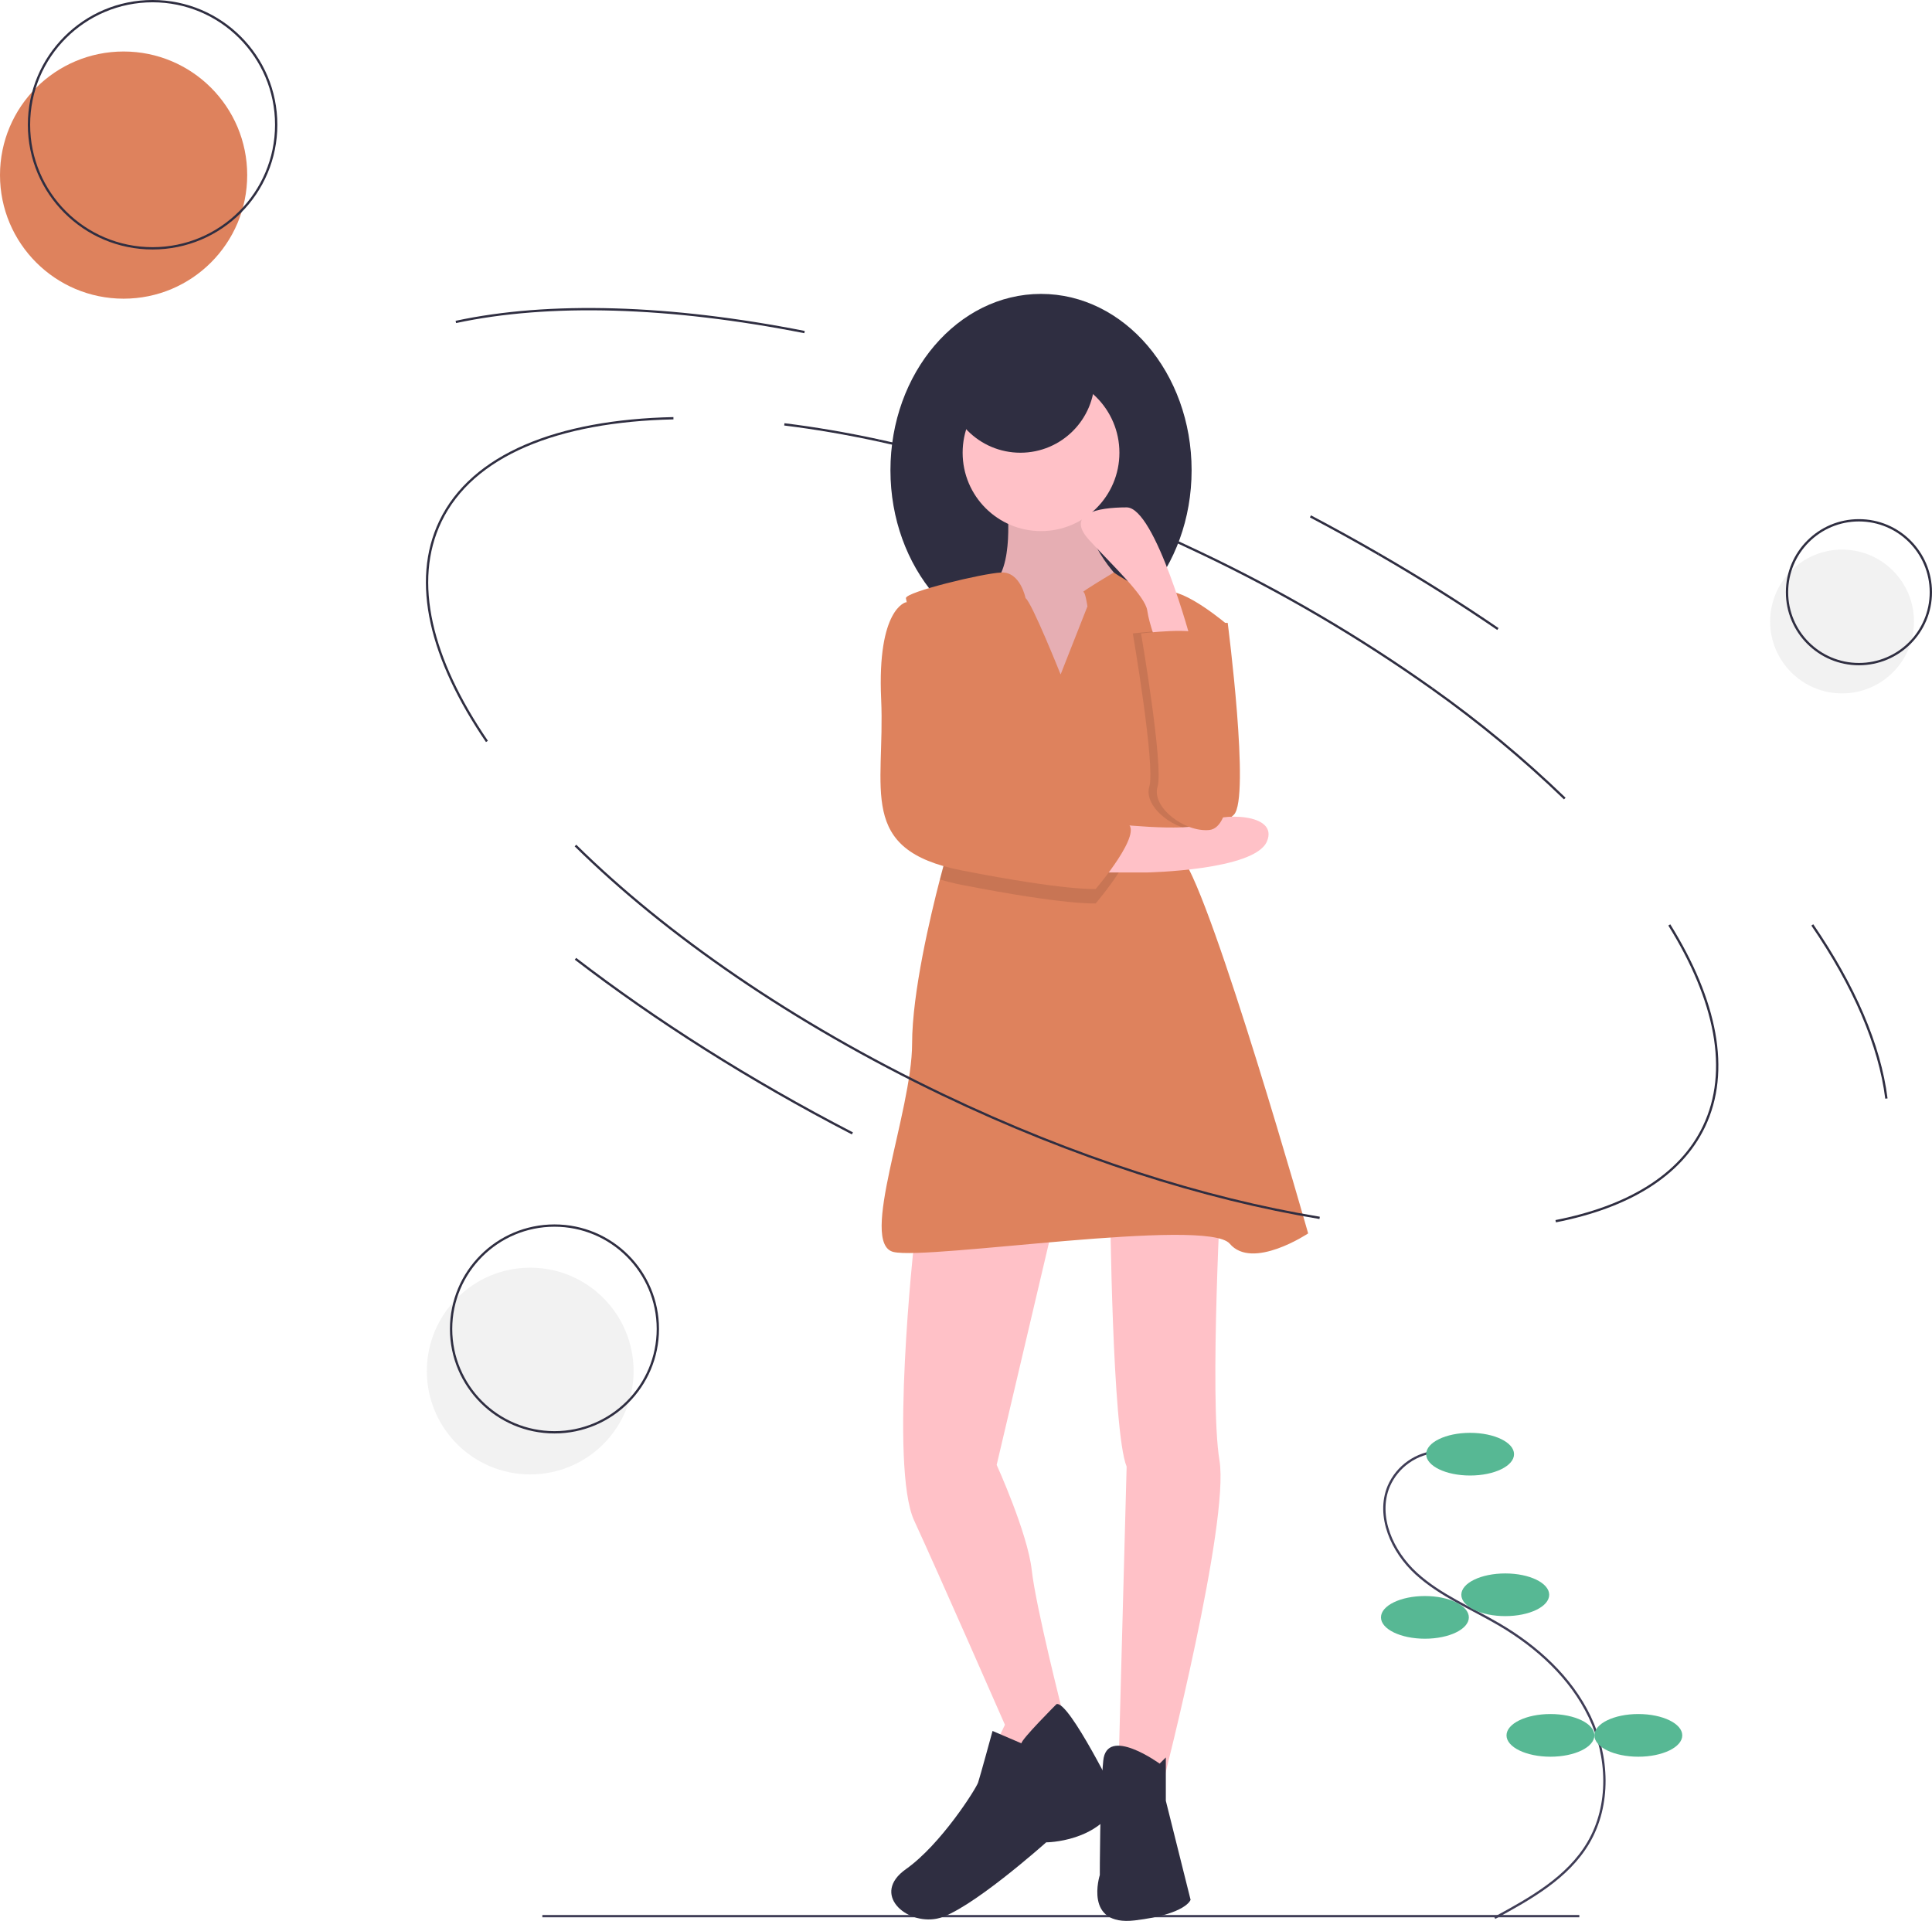
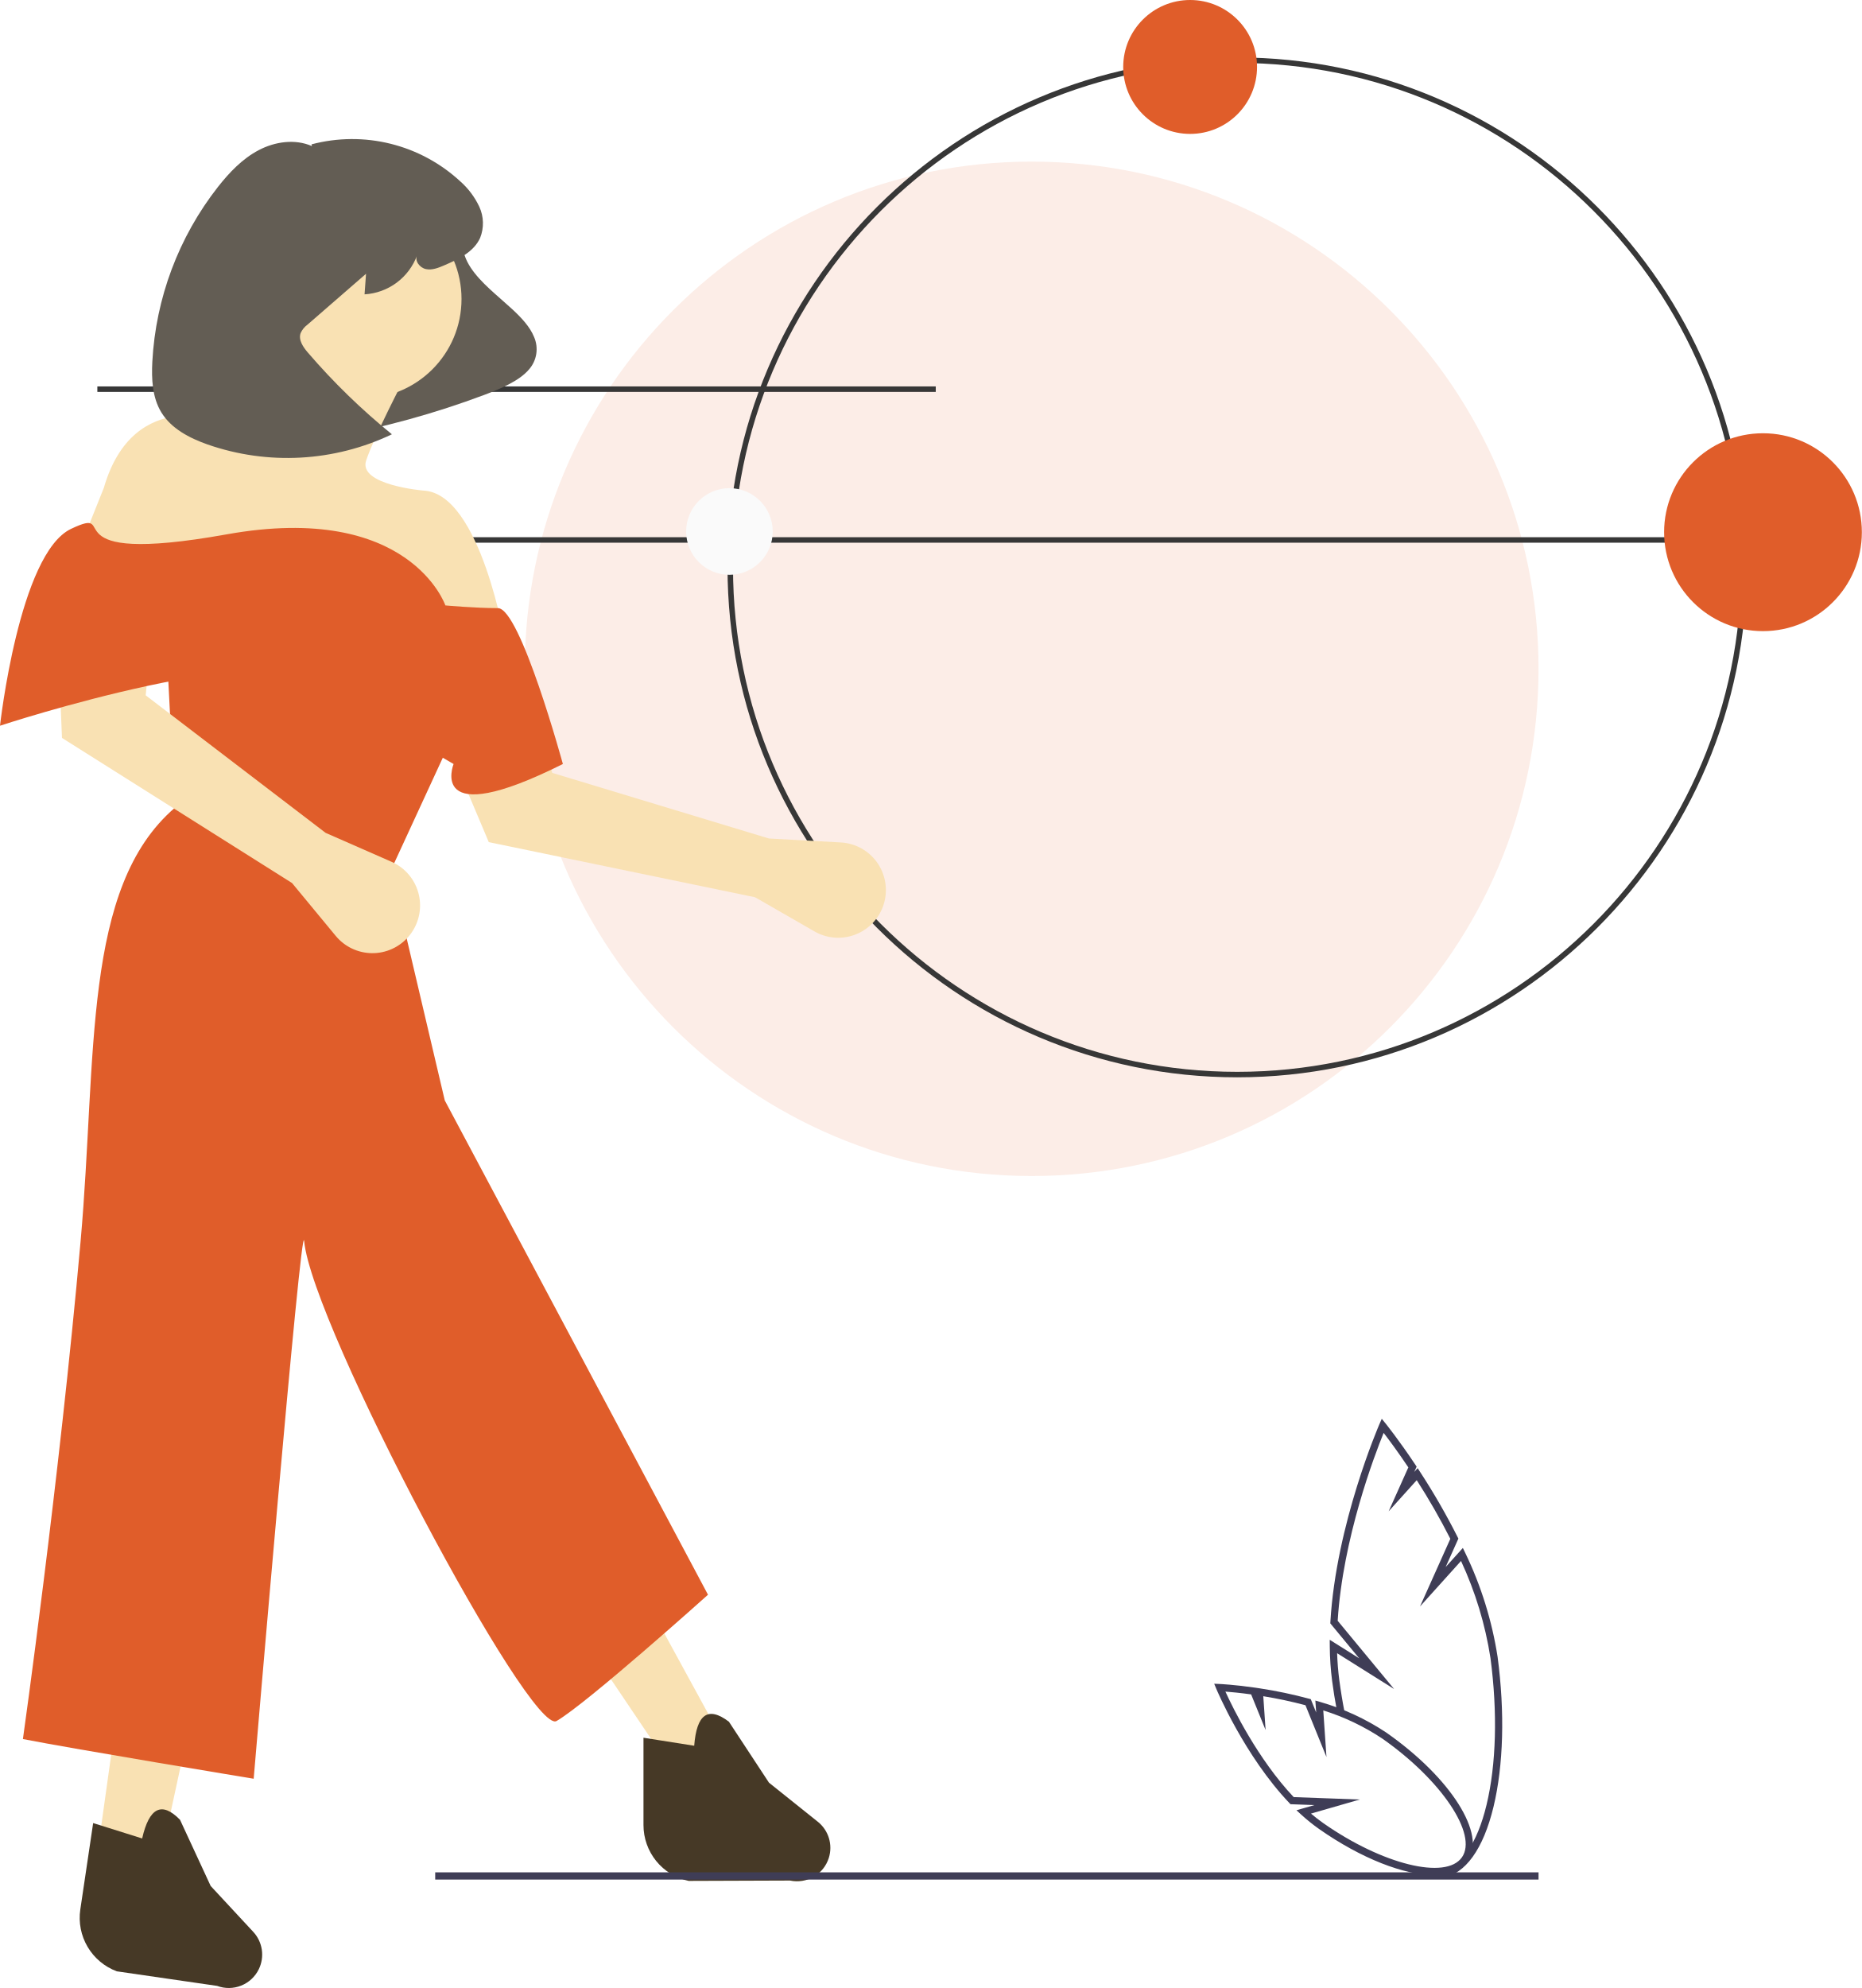
- <svg xmlns="http://www.w3.org/2000/svg" id="b3d864f8-84bf-4ad6-ac45-a7174feef3c9" data-name="Layer 1" width="839.387" height="834.645" viewBox="0 0 839.387 834.645">
-   <path d="M749.903,256.796q15.11,7.976,29.54,16.324" transform="translate(-180.5566 -32.42726)" fill="none" stroke="#2f2e41" stroke-miterlimit="10" />
-   <path d="M562.441,223.849c43.939,9.501,91.91,25.903,140.236,49.05a670.774,670.774,0,0,1,100.103,58.751" transform="translate(-180.5566 -32.42726)" fill="none" stroke="#2f2e41" stroke-miterlimit="10" />
-   <line x1="235.63" y1="832.573" x2="686.163" y2="832.573" fill="none" stroke="#3f3d56" stroke-miterlimit="10" />
-   <path d="M521.327,216.817c13.204,1.623,26.95,3.969,41.114,7.032" transform="translate(-180.5566 -32.42726)" fill="none" stroke="#2f2e41" stroke-miterlimit="10" />
-   <path d="M392.112,354.582c-24.394-35.699-32.774-69.428-20.241-95.594,13.862-28.941,50.969-43.745,101.268-44.835" transform="translate(-180.5566 -32.42726)" fill="none" stroke="#2f2e41" stroke-miterlimit="10" />
-   <path d="M905.81,434.318c20.333,32.731,26.641,63.418,15.044,87.629-10.206,21.306-33.009,34.951-64.4,41.102" transform="translate(-180.5566 -32.42726)" fill="none" stroke="#2f2e41" stroke-miterlimit="10" />
-   <path d="M802.78,331.65a498.103,498.103,0,0,1,57.619,47.756" transform="translate(-180.5566 -32.42726)" fill="none" stroke="#2f2e41" stroke-miterlimit="10" />
-   <path d="M378.605,172.315c40.492-8.699,92.891-7.153,151.493,4.399" transform="translate(-180.5566 -32.42726)" fill="none" stroke="#2f2e41" stroke-miterlimit="10" />
-   <path d="M967.943,434.314c18.128,26.48,29.277,52.104,32.19,75.44" transform="translate(-180.5566 -32.42726)" fill="none" stroke="#2f2e41" stroke-miterlimit="10" />
-   <path d="M779.444,273.12q27.274,15.769,51.899,32.62" transform="translate(-180.5566 -32.42726)" fill="none" stroke="#2f2e41" stroke-miterlimit="10" />
-   <path d="M805.501,663.141a25.071,25.071,0,0,0-21.61,15.11c-5.404,13.062,1.554,28.405,11.999,37.93s23.861,14.969,36.052,22.126c16.374,9.612,31.087,22.955,39.279,40.083s9.064,38.345-.566,54.708c-8.938,15.188-25.191,24.277-40.692,32.661" transform="translate(-180.5566 -32.42726)" fill="none" stroke="#3f3d56" stroke-miterlimit="10" />
-   <ellipse cx="638.71" cy="631.851" rx="19.09" ry="9.272" fill="#57b894" />
-   <ellipse cx="653.983" cy="692.941" rx="19.09" ry="9.272" fill="#57b894" />
-   <ellipse cx="619.074" cy="702.759" rx="19.09" ry="9.272" fill="#57b894" />
-   <ellipse cx="673.618" cy="754.03" rx="19.09" ry="9.272" fill="#57b894" />
-   <ellipse cx="711.799" cy="754.03" rx="19.09" ry="9.272" fill="#57b894" />
-   <path d="M703.198,303.075h10.755s9.858,76.178,2.689,83.348-26.886,11.651-29.575,0,0-54.669,0-54.669Z" transform="translate(-180.5566 -32.42726)" fill="#de825d" />
-   <ellipse cx="452.289" cy="204.328" rx="65.424" ry="76.626" fill="#2f2e41" />
-   <path d="M618.058,251.094s3.585,29.575-7.17,35.849,12.547,42.122,12.547,42.122l27.783,7.17,18.82-25.99-3.585-26.886s-21.509-21.509-11.651-41.226Z" transform="translate(-180.5566 -32.42726)" fill="#ffc1c7" />
-   <path d="M618.058,251.094s3.585,29.575-7.17,35.849,12.547,42.122,12.547,42.122l27.783,7.17,18.82-25.99-3.585-26.886s-21.509-21.509-11.651-41.226Z" transform="translate(-180.5566 -32.42726)" opacity="0.1" />
-   <path d="M577.729,572.136s-10.755,97.687,0,120.989,39.433,88.725,39.433,88.725L608.2,800.67l24.198-5.377,9.858-18.82s-11.651-45.707-13.443-61.839S613.577,668.927,613.577,668.927l25.094-106.649Z" transform="translate(-180.5566 -32.42726)" fill="#ffc1c7" />
-   <path d="M662.869,555.807s.896,98.583,7.17,113.875l-3.585,133.536,19.717,2.632S714.849,693.823,710.368,666.937s.896-123.677.896-123.677Z" transform="translate(-180.5566 -32.42726)" fill="#ffc1c7" />
-   <circle cx="452.289" cy="196.71" r="34.056" fill="#ffc1c7" />
-   <path d="M748.905,568.354s-24.198,16.132-34.056,4.481-130.847,7.17-146.083,3.585,8.066-60.942,8.066-90.517c0-22.127,8.03-55.789,12.072-71.347,1.362-5.234,2.267-8.415,2.267-8.415s9.195-26.16,7.474-37.032a9.351,9.351,0,0,0-.672-2.393,4.913,4.913,0,0,0-.529-.905c-4.293-5.727-16.598-47.49-21.375-65.424a80.965,80.965,0,0,1-1.927-8.066c0-2.689,33.16-10.755,41.45-11.14,8.299-.385,10.53,11.14,10.53,11.14,2.689,1.792,15.236,33.16,15.236,33.16l11.651-29.575s-.896-6.273-1.792-6.273,13.255-8.46,13.255-8.46,14.528,10.253,22.593,8.46,26.886,14.339,26.886,14.339-33.16,83.348-19.717,101.272S748.905,568.354,748.905,568.354Z" transform="translate(-180.5566 -32.42726)" fill="#de825d" />
-   <path d="M639.567,772.887s-15.236,15.236-15.236,17.028l-12.547-5.377s-5.377,19.717-6.273,22.405-16.132,26.886-31.367,37.641,0,24.198,13.443,21.509,47.499-33.16,47.499-33.16,23.302,0,31.367-17.924C666.454,815.009,644.944,771.095,639.567,772.887Z" transform="translate(-180.5566 -32.42726)" fill="#2f2e41" />
-   <path d="M684.378,798.737s-23.023-16.728-24.507-1.194-1.483,49.59-1.483,49.59-7.17,22.405,15.236,19.717,24.198-8.962,24.198-8.962l-10.755-43.018V796.048Z" transform="translate(-180.5566 -32.42726)" fill="#2f2e41" />
-   <path d="M597.445,365.81c-4.293-5.727-16.598-47.49-21.375-65.424h4.347S591.333,343.108,597.974,366.715A4.913,4.913,0,0,0,597.445,365.81Z" transform="translate(-180.5566 -32.42726)" opacity="0.1" />
-   <path d="M656.595,424.96s-12.547.896-58.254-8.066a91.374,91.374,0,0,1-9.437-2.339c1.362-5.234,2.267-8.415,2.267-8.415s9.195-26.16,7.474-37.032c2.142,7.528,3.737,12.61,4.176,12.834,1.792.896,59.15,10.755,67.216,14.339S656.595,424.96,656.595,424.96Z" transform="translate(-180.5566 -32.42726)" opacity="0.1" />
-   <path d="M672.727,307.664s24.72-3.05,26.251.958,7.805,42.744,10.494,47.71,3.585,35.756-7.17,36.749-25.094-9.932-22.405-18.871S672.727,307.664,672.727,307.664Z" transform="translate(-180.5566 -32.42726)" opacity="0.1" />
-   <path d="M660.18,390.007s37.641,4.481,43.914,0,32.264-4.481,26.886,8.066-51.98,13.443-51.98,13.443H652.114Z" transform="translate(-180.5566 -32.42726)" fill="#ffc1c7" />
-   <path d="M580.417,294.112h-6.273s-12.547,2.689-10.755,42.122-10.755,65.424,34.952,74.386,58.254,8.066,58.254,8.066,21.509-25.094,13.443-28.679-65.424-13.443-67.216-14.339S580.417,294.112,580.417,294.112Z" transform="translate(-180.5566 -32.42726)" fill="#de825d" />
-   <path d="M698.289,311.802s-15.704-58.915-28.251-58.915-26.886,2.689-16.132,14.339,24.198,24.198,25.094,30.471,4.481,15.236,4.481,15.236Z" transform="translate(-180.5566 -32.42726)" fill="#ffc1c7" />
-   <path d="M676.312,307.664s24.72-3.05,26.251.958,7.805,42.744,10.494,47.71,3.585,35.756-7.17,36.749-25.094-9.932-22.405-18.871S676.312,307.664,676.312,307.664Z" transform="translate(-180.5566 -32.42726)" fill="#de825d" />
-   <circle cx="443.327" cy="164.446" r="32.264" fill="#2f2e41" />
-   <path d="M753.894,561.595c-50.068-8.252-106.709-26.19-163.846-53.558-65.057-31.162-120.184-69.485-159.465-108.217" transform="translate(-180.5566 -32.42726)" fill="none" stroke="#2f2e41" stroke-miterlimit="10" />
-   <path d="M550.893,524.893c-44.792-23.206-85.344-49.006-120.312-75.867" transform="translate(-180.5566 -32.42726)" fill="none" stroke="#2f2e41" stroke-miterlimit="10" />
-   <circle cx="53.7" cy="76.078" r="53.7" fill="#de825d" />
-   <circle cx="66.297" cy="54.2" r="53.7" fill="none" stroke="#2f2e41" stroke-miterlimit="10" />
-   <circle cx="800.314" cy="270.044" r="31.244" fill="#f2f2f2" />
-   <circle cx="807.643" cy="257.315" r="31.244" fill="none" stroke="#2f2e41" stroke-miterlimit="10" />
-   <circle cx="230.363" cy="595.729" r="44.913" fill="#f2f2f2" />
-   <circle cx="240.898" cy="577.431" r="44.913" fill="none" stroke="#2f2e41" stroke-miterlimit="10" />
+ <svg xmlns="http://www.w3.org/2000/svg" width="607" height="648" viewBox="0 0 607 648" fill="none">
+   <path d="M336.337 383.328C427.603 383.328 501.588 309.309 501.588 218.003C501.588 126.697 427.603 52.678 336.337 52.678C245.071 52.678 171.086 126.697 171.086 218.003C171.086 309.309 245.071 383.328 336.337 383.328Z" fill="#FCEDE7" />
+   <path d="M305.073 125.957H31.739V127.745H305.073V125.957Z" fill="#373737" />
+   <path d="M568.582 175.108H31.739V176.895H568.582V175.108Z" fill="#373737" />
+   <path d="M403.331 351.156C311.718 351.156 237.186 276.591 237.186 184.938C237.186 93.285 311.718 18.72 403.331 18.72C494.943 18.72 569.475 93.285 569.475 184.938C569.475 276.591 494.943 351.156 403.331 351.156ZM403.331 20.507C312.703 20.507 238.973 94.27 238.973 184.938C238.973 275.606 312.703 349.369 403.331 349.369C493.958 349.369 567.688 275.606 567.688 184.938C567.688 94.27 493.958 20.507 403.331 20.507V20.507Z" fill="#373737" />
+   <path d="M388.002 43.647C400.049 43.647 409.815 33.876 409.815 21.823C409.815 9.771 400.049 0 388.002 0C375.955 0 366.188 9.771 366.188 21.823C366.188 33.876 375.955 43.647 388.002 43.647Z" fill="#E05D2A" />
+   <path d="M237.81 187.362C245.605 187.362 251.924 181.04 251.924 173.241C251.924 165.442 245.605 159.12 237.81 159.12C230.014 159.12 223.695 165.442 223.695 173.241C223.695 181.04 230.014 187.362 237.81 187.362Z" fill="#FAFAFA" />
+   <path d="M574.765 205.723C592.568 205.723 607 191.284 607 173.473C607 155.662 592.568 141.224 574.765 141.224C556.962 141.224 542.53 155.662 542.53 173.473C542.53 191.284 556.962 205.723 574.765 205.723Z" fill="#E05D2A" />
+   <path d="M246.17 292.468L265.534 303.6C267.494 304.727 269.675 305.412 271.926 305.608C274.178 305.805 276.445 305.507 278.569 304.737C280.694 303.967 282.625 302.742 284.228 301.149C285.831 299.555 287.067 297.631 287.851 295.51V295.51C288.693 293.228 288.989 290.779 288.714 288.362C288.438 285.944 287.599 283.625 286.264 281.591C284.93 279.557 283.136 277.865 281.028 276.651C278.921 275.437 276.557 274.735 274.129 274.601L250.679 273.311L180.041 251.92L168.652 209.261L138.873 225.996L159.349 274.495L246.17 292.468Z" fill="#F9E1B3" />
+   <path d="M153.846 71.056C149.366 76.137 150.175 82.248 153.438 87.21C156.7 92.171 162.129 96.299 166.88 100.676C169.933 103.488 172.756 106.473 174.124 109.856C174.877 111.586 175.123 113.495 174.834 115.359C174.545 117.224 173.733 118.968 172.491 120.388C169.38 124.07 163.584 126.564 157.93 128.701C141.76 134.771 125.075 139.367 108.078 142.435C122.397 125.697 129.564 106.847 128.514 88.689C128.294 84.879 127.728 81.033 129.058 77.214C129.972 74.921 131.416 72.878 133.273 71.253C135.13 69.628 137.345 68.467 139.738 67.865C145.429 66.23 152.925 67.847 153.798 71.578" fill="#635D54" />
+   <path d="M31.178 608.19L51.667 609.081L92.108 422.2L57.013 423.709L31.178 608.19Z" fill="#F9E1B3" />
+   <path d="M236.066 568.085L219.14 576.997L113.267 419.848L146.984 404.993L236.066 568.085Z" fill="#F9E1B3" />
+   <path d="M118.054 129.882C135.953 129.882 150.463 115.365 150.463 97.458C150.463 79.551 135.953 65.035 118.054 65.035C100.155 65.035 85.645 79.551 85.645 97.458C85.645 115.365 100.155 129.882 118.054 129.882Z" fill="#F9E1B3" />
+   <path d="M101.553 114.458C101.553 114.458 89.972 138.521 73.938 137.63C73.938 137.63 43.65 125.153 33.851 159.019L23.161 185.755L164.801 209.818C164.801 209.818 156.783 160.801 138.076 159.91C138.076 159.91 116.697 158.127 119.369 150.107C122.042 142.086 131.841 123.37 131.841 123.37L101.553 114.458Z" fill="#F9E1B3" />
+   <path d="M148.766 237.445L127.387 283.788L145.006 358.694L230.819 519.812C230.819 519.812 191.299 555.284 181.447 560.973C172.902 565.908 101.759 432.132 99.161 404.56C98.304 395.46 82.704 579.79 82.704 579.79C82.704 579.79 23.893 570.081 7.471 566.853C7.471 566.853 19.302 483.012 26.279 404.56C31.657 344.087 26.767 289.282 57.012 263.29L54.34 211.6L125.605 208.927L148.766 237.445Z" fill="#E05D2A" />
+   <path d="M38.077 642.563L70.787 647.314C73.321 648.259 76.117 648.226 78.629 647.222C81.14 646.218 83.188 644.314 84.373 641.881V641.881C85.336 639.905 85.679 637.684 85.356 635.509C85.033 633.335 84.06 631.309 82.565 629.698L68.682 614.74L58.69 593.169C52.714 587.063 48.628 589.222 46.345 599.255L30.371 594.237L26.183 622.402C25.556 626.618 26.396 630.92 28.561 634.59C30.726 638.26 34.086 641.075 38.077 642.563V642.563Z" fill="#463926" />
+   <path d="M224.517 613.091L257.569 612.976C260.215 613.537 262.975 613.093 265.312 611.73C267.649 610.366 269.394 608.182 270.209 605.601V605.601C270.871 603.505 270.883 601.258 270.244 599.154C269.605 597.051 268.344 595.19 266.629 593.817L250.696 581.066L237.64 561.201C230.831 556.04 227.108 558.778 226.325 569.038L209.787 566.425V594.901C209.787 599.162 211.25 603.295 213.931 606.606C216.613 609.917 220.35 612.207 224.517 613.091V613.091Z" fill="#463926" />
+   <path d="M101.684 47.617C96.179 45.21 89.628 46.154 84.314 48.956C78.999 51.759 74.752 56.227 71.036 60.95C58.238 77.29 50.776 97.174 49.661 117.902C49.37 123.569 49.643 129.558 52.592 134.404C55.832 139.73 61.763 142.787 67.638 144.869C87.334 151.735 108.943 150.546 127.767 141.559C117.869 133.53 108.71 124.629 100.402 114.963C98.844 113.152 97.216 110.826 98.008 108.572C98.507 107.475 99.28 106.526 100.253 105.815L119.334 89.237L118.853 95.944C122.648 95.722 126.295 94.393 129.342 92.12C132.39 89.847 134.705 86.731 136.002 83.156C135.082 85.014 136.838 87.295 138.868 87.713C140.898 88.131 142.953 87.294 144.857 86.474C149.473 84.487 154.488 82.12 156.537 77.528C157.181 75.909 157.49 74.176 157.443 72.434C157.397 70.693 156.996 68.978 156.266 67.396C154.784 64.239 152.671 61.42 150.056 59.113C143.638 53.186 135.83 48.973 127.354 46.865C118.877 44.756 110.006 44.821 101.561 47.051" fill="#635D54" />
+   <path d="M95.21 287.829L109.44 305.049C110.88 306.792 112.682 308.199 114.721 309.173C116.761 310.147 118.988 310.664 121.248 310.689C123.507 310.713 125.745 310.244 127.805 309.314C129.865 308.384 131.697 307.016 133.174 305.305C134.764 303.464 135.899 301.274 136.489 298.914C137.079 296.553 137.106 294.087 136.57 291.714C136.033 289.341 134.947 287.127 133.399 285.25C131.85 283.373 129.884 281.887 127.656 280.909L106.149 271.471L47.5 226.649L51.793 182.704L18.038 187.925L20.207 240.528L95.21 287.829Z" fill="#F9E1B3" />
+   <path d="M183.508 249.031C183.508 249.031 169.637 198.208 162.32 198.22C155.002 198.232 145.203 197.341 145.203 197.341C145.203 197.341 133.622 163.475 73.938 174.169C14.253 184.864 40.087 164.366 23.161 172.387C6.236 180.408 0 236.554 0 236.554C0 236.554 91.754 206.253 111.352 223.186C122.607 233.033 134.846 241.694 147.875 249.031C147.875 249.031 138.967 271.311 183.508 249.031Z" fill="#E05D2A" />
+   <path d="M501.594 610.303H141.886V612.656H501.594V610.303Z" fill="#3F3D56" />
+   <path d="M488.25 540.101C486.423 528.316 482.859 516.867 477.673 506.129L476.917 504.565L471.302 510.793L475.463 501.516L475.191 500.978C471.519 493.707 467.451 486.645 463.003 479.822L462.178 478.559L461.078 479.779L461.848 478.061L461.463 477.482C455.954 469.216 451.722 463.988 451.68 463.936L450.483 462.463L449.714 464.219C449.573 464.541 435.585 496.786 433.732 528.65L433.703 529.146L443.117 540.531L433.517 534.501L433.533 536.689C433.562 540.434 433.817 544.174 434.296 547.888C434.719 551.083 435.216 554.202 435.789 557.246C436.696 557.274 437.579 557.549 438.342 558.042C437.679 554.642 437.107 551.146 436.626 547.557C436.255 544.691 436.021 541.78 435.928 538.877L454.498 550.541L436.109 528.303C437.783 501.363 448.175 474.221 451.092 467.057C452.658 469.089 455.612 473.033 459.145 478.302L452.722 492.628L461.88 482.469C465.85 488.652 469.507 495.031 472.838 501.582L462.946 523.642L476.32 508.806C480.991 518.855 484.225 529.513 485.925 540.465C488.266 558.154 487.809 575.146 484.638 588.313C481.601 600.926 476.249 608.679 469.953 609.585C468.657 609.764 467.339 609.685 466.073 609.354C465.059 610.075 463.837 610.448 462.593 610.417H462.25C464.203 611.501 466.392 612.09 468.625 612.13C469.177 612.13 469.728 612.09 470.274 612.011C477.676 610.948 483.588 602.743 486.919 588.91C490.161 575.445 490.635 558.121 488.25 540.101Z" fill="#3F3D56" />
+   <path d="M467.534 611.2C457.851 611.2 443.891 605.871 430.044 596.171C428.006 594.731 426.06 593.166 424.217 591.484L422.666 590.066L428.53 588.377L420.722 588.091L420.392 587.745C405.757 572.411 396.65 550.751 396.559 550.535L395.847 548.823L397.698 548.907C397.882 548.915 402.282 549.123 408.894 550.062L409.306 550.12V550.117L410.756 550.337C416.155 551.158 421.504 552.283 426.777 553.706L427.34 553.858L429.1 558.194L428.833 554.305L430.447 554.771C438.097 556.981 445.363 560.351 451.991 564.764C473.049 579.517 484.701 597.954 478.541 606.754C476.436 609.762 472.561 611.198 467.534 611.2ZM427.398 591.151C428.684 592.241 430.023 593.278 431.396 594.246C450.682 607.758 471.39 612.867 476.615 605.406C481.839 597.943 469.955 580.221 450.666 566.708C444.715 562.747 438.231 559.653 431.41 557.517L432.453 572.708L425.602 555.826C421.09 554.628 416.474 553.642 411.853 552.89L412.61 563.916L407.894 552.296C404.241 551.795 401.296 551.522 399.505 551.383C401.947 556.749 410.017 573.318 421.765 585.776L443.312 586.565L427.398 591.151Z" fill="#3F3D56" />
</svg>
